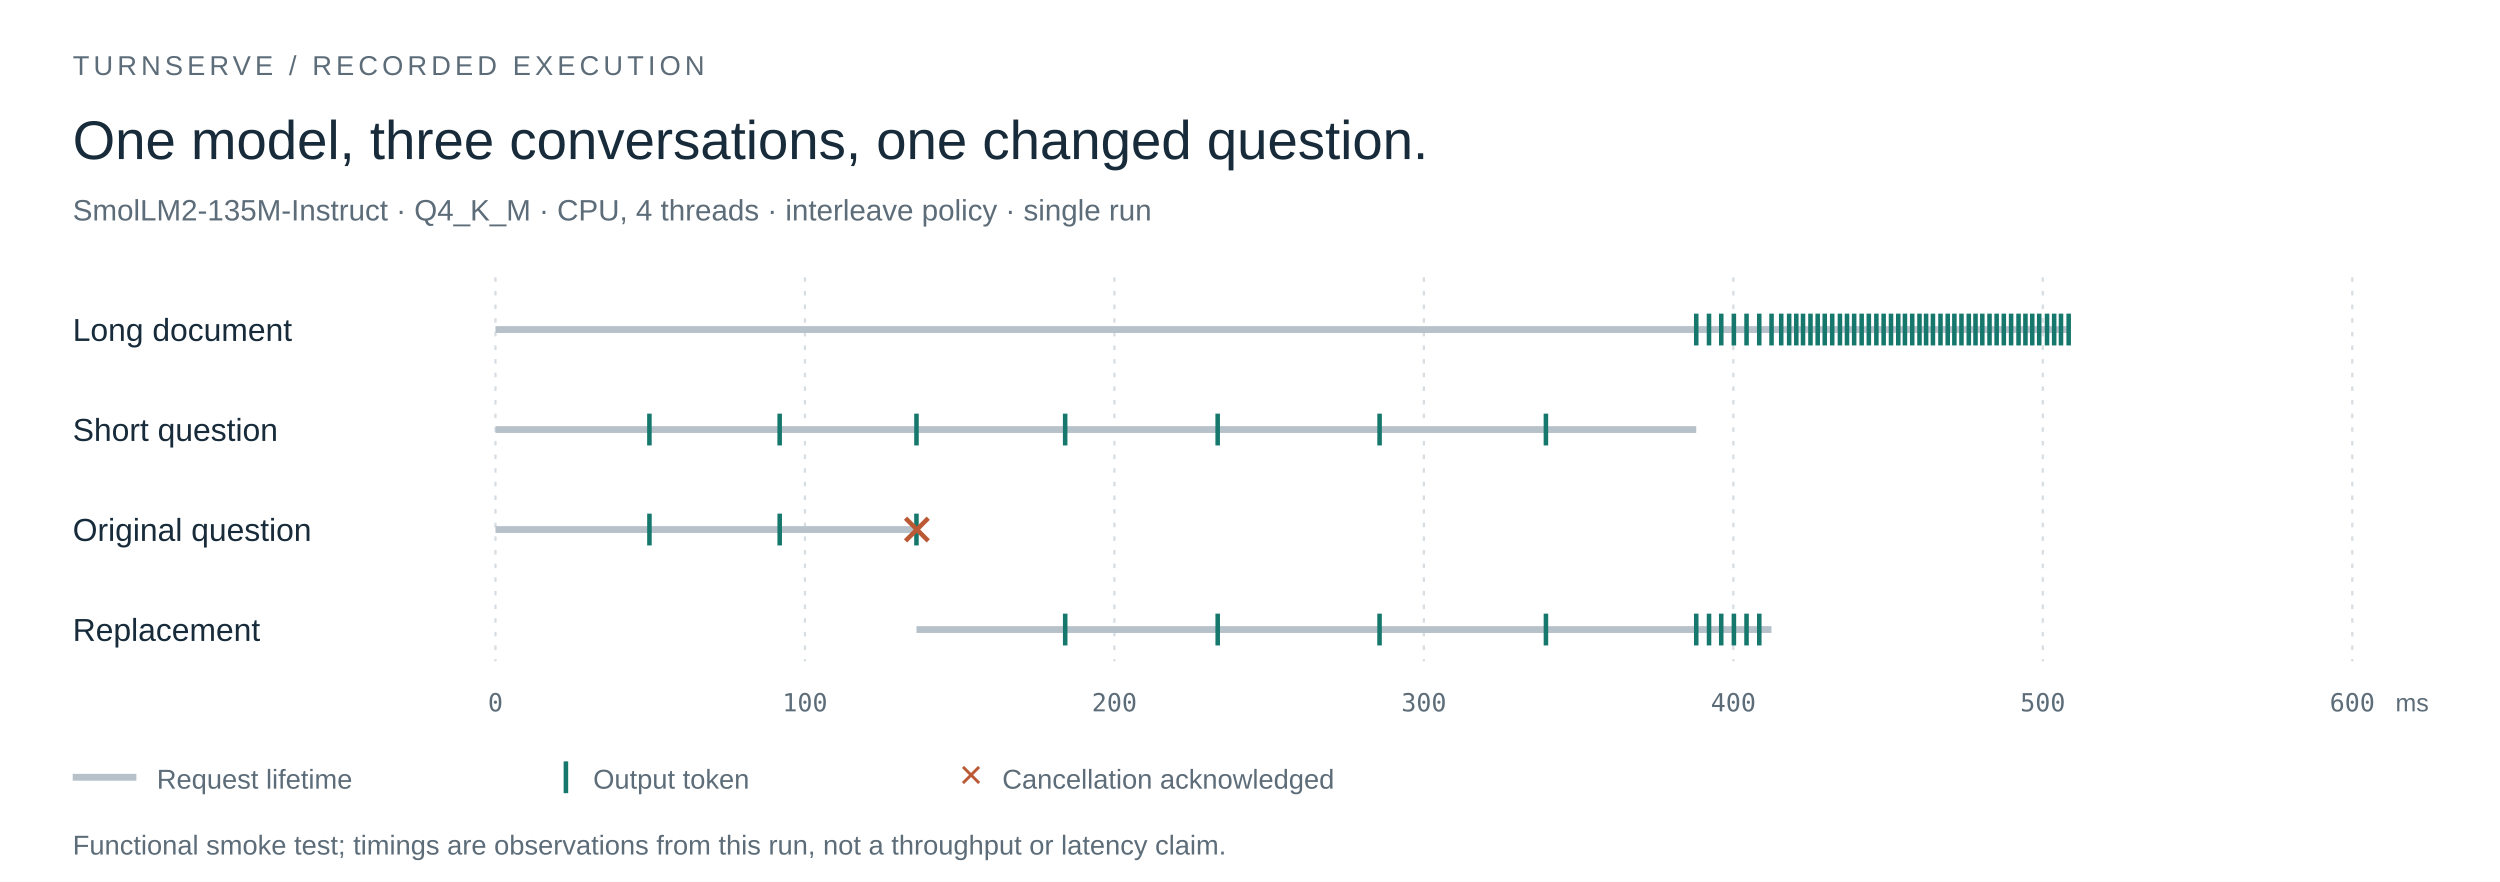
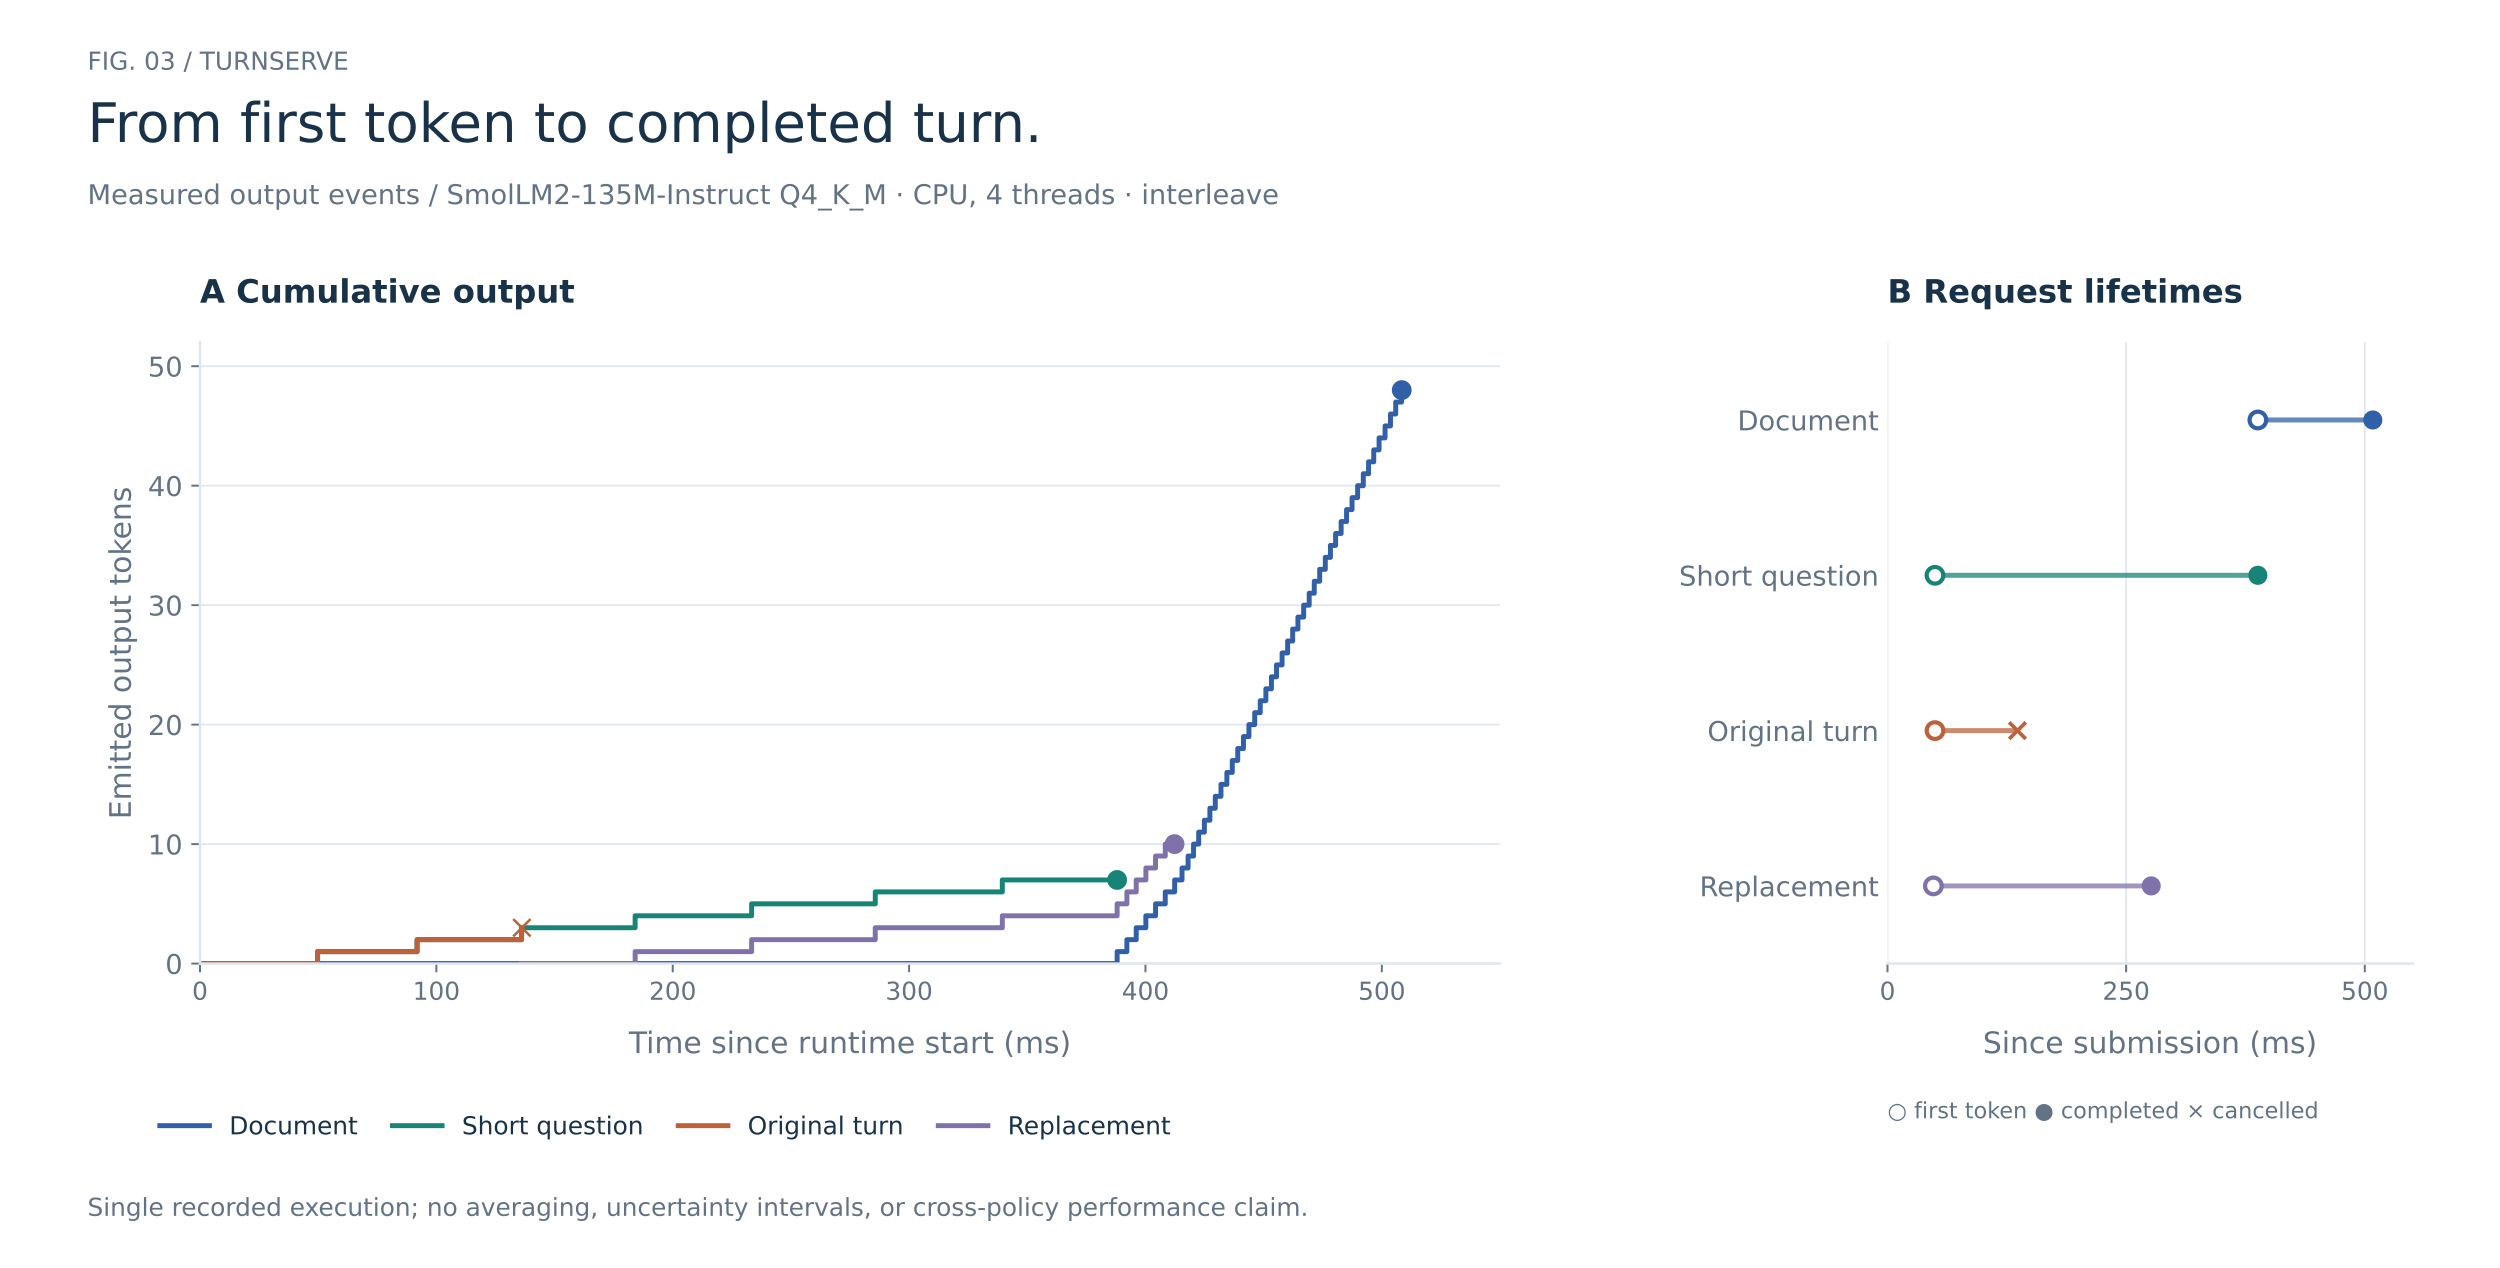
- <svg xmlns="http://www.w3.org/2000/svg" width="1100" height="388" viewBox="0 0 1100 388" role="img" aria-labelledby="title desc">
-   <style>text{font-family:Arial,Helvetica,sans-serif} .mono{font-family:Menlo,Consolas,monospace}</style>
-   <rect width="1100" height="388" fill="#ffffff" />
-   <text x="32" y="33" font-size="12" fill="#5c6c78" letter-spacing="1.8">TURNSERVE / RECORDED EXECUTION</text>
-   <text x="32" y="70" font-size="24" fill="#172b3a">One model, three conversations, one changed question.</text>
-   <text x="32" y="97" font-size="13" fill="#5c6c78">SmolLM2-135M-Instruct · Q4_K_M · CPU, 4 threads · interleave policy · single run</text>
-   <line x1="218.0" y1="122" x2="218.0" y2="291" stroke="#d7dee3" stroke-width="1" stroke-dasharray="2 4" />
-   <text x="218.0" y="313" font-size="11" fill="#5c6c78" text-anchor="middle" class="mono">0</text>
-   <line x1="354.167" y1="122" x2="354.167" y2="291" stroke="#d7dee3" stroke-width="1" stroke-dasharray="2 4" />
-   <text x="354.167" y="313" font-size="11" fill="#5c6c78" text-anchor="middle" class="mono">100</text>
-   <line x1="490.333" y1="122" x2="490.333" y2="291" stroke="#d7dee3" stroke-width="1" stroke-dasharray="2 4" />
-   <text x="490.333" y="313" font-size="11" fill="#5c6c78" text-anchor="middle" class="mono">200</text>
-   <line x1="626.5" y1="122" x2="626.5" y2="291" stroke="#d7dee3" stroke-width="1" stroke-dasharray="2 4" />
-   <text x="626.5" y="313" font-size="11" fill="#5c6c78" text-anchor="middle" class="mono">300</text>
-   <line x1="762.667" y1="122" x2="762.667" y2="291" stroke="#d7dee3" stroke-width="1" stroke-dasharray="2 4" />
-   <text x="762.667" y="313" font-size="11" fill="#5c6c78" text-anchor="middle" class="mono">400</text>
-   <line x1="898.833" y1="122" x2="898.833" y2="291" stroke="#d7dee3" stroke-width="1" stroke-dasharray="2 4" />
-   <text x="898.833" y="313" font-size="11" fill="#5c6c78" text-anchor="middle" class="mono">500</text>
-   <line x1="1035.0" y1="122" x2="1035.0" y2="291" stroke="#d7dee3" stroke-width="1" stroke-dasharray="2 4" />
-   <text x="1035.0" y="313" font-size="11" fill="#5c6c78" text-anchor="middle" class="mono">600</text>
-   <text x="32" y="150" font-size="14" fill="#172b3a">Long document</text>
-   <line x1="218.006" y1="145" x2="910.312" y2="145" stroke="#b6c1ca" stroke-width="3" />
-   <line x1="746.348" y1="138" x2="746.348" y2="152" stroke="#16786d" stroke-width="2" />
-   <line x1="751.961" y1="138" x2="751.961" y2="152" stroke="#16786d" stroke-width="2" />
-   <line x1="757.355" y1="138" x2="757.355" y2="152" stroke="#16786d" stroke-width="2" />
-   <line x1="762.902" y1="138" x2="762.902" y2="152" stroke="#16786d" stroke-width="2" />
-   <line x1="768.482" y1="138" x2="768.482" y2="152" stroke="#16786d" stroke-width="2" />
-   <line x1="774.066" y1="138" x2="774.066" y2="152" stroke="#16786d" stroke-width="2" />
-   <line x1="779.48" y1="138" x2="779.48" y2="152" stroke="#16786d" stroke-width="2" />
-   <line x1="783.736" y1="138" x2="783.736" y2="152" stroke="#16786d" stroke-width="2" />
-   <line x1="787.233" y1="138" x2="787.233" y2="152" stroke="#16786d" stroke-width="2" />
-   <line x1="790.371" y1="138" x2="790.371" y2="152" stroke="#16786d" stroke-width="2" />
-   <line x1="793.328" y1="138" x2="793.328" y2="152" stroke="#16786d" stroke-width="2" />
-   <line x1="796.608" y1="138" x2="796.608" y2="152" stroke="#16786d" stroke-width="2" />
-   <line x1="799.786" y1="138" x2="799.786" y2="152" stroke="#16786d" stroke-width="2" />
-   <line x1="802.891" y1="138" x2="802.891" y2="152" stroke="#16786d" stroke-width="2" />
-   <line x1="806.172" y1="138" x2="806.172" y2="152" stroke="#16786d" stroke-width="2" />
-   <line x1="809.571" y1="138" x2="809.571" y2="152" stroke="#16786d" stroke-width="2" />
-   <line x1="812.681" y1="138" x2="812.681" y2="152" stroke="#16786d" stroke-width="2" />
-   <line x1="815.831" y1="138" x2="815.831" y2="152" stroke="#16786d" stroke-width="2" />
-   <line x1="819.131" y1="138" x2="819.131" y2="152" stroke="#16786d" stroke-width="2" />
-   <line x1="822.285" y1="138" x2="822.285" y2="152" stroke="#16786d" stroke-width="2" />
-   <line x1="825.6" y1="138" x2="825.6" y2="152" stroke="#16786d" stroke-width="2" />
-   <line x1="828.803" y1="138" x2="828.803" y2="152" stroke="#16786d" stroke-width="2" />
-   <line x1="832.042" y1="138" x2="832.042" y2="152" stroke="#16786d" stroke-width="2" />
-   <line x1="835.235" y1="138" x2="835.235" y2="152" stroke="#16786d" stroke-width="2" />
-   <line x1="838.17" y1="138" x2="838.17" y2="152" stroke="#16786d" stroke-width="2" />
-   <line x1="841.377" y1="138" x2="841.377" y2="152" stroke="#16786d" stroke-width="2" />
-   <line x1="844.581" y1="138" x2="844.581" y2="152" stroke="#16786d" stroke-width="2" />
-   <line x1="847.478" y1="138" x2="847.478" y2="152" stroke="#16786d" stroke-width="2" />
-   <line x1="850.494" y1="138" x2="850.494" y2="152" stroke="#16786d" stroke-width="2" />
-   <line x1="853.812" y1="138" x2="853.812" y2="152" stroke="#16786d" stroke-width="2" />
-   <line x1="857" y1="138" x2="857" y2="152" stroke="#16786d" stroke-width="2" />
-   <line x1="859.922" y1="138" x2="859.922" y2="152" stroke="#16786d" stroke-width="2" />
-   <line x1="863.042" y1="138" x2="863.042" y2="152" stroke="#16786d" stroke-width="2" />
-   <line x1="866.272" y1="138" x2="866.272" y2="152" stroke="#16786d" stroke-width="2" />
-   <line x1="869.225" y1="138" x2="869.225" y2="152" stroke="#16786d" stroke-width="2" />
-   <line x1="872.213" y1="138" x2="872.213" y2="152" stroke="#16786d" stroke-width="2" />
-   <line x1="875.393" y1="138" x2="875.393" y2="152" stroke="#16786d" stroke-width="2" />
-   <line x1="878.525" y1="138" x2="878.525" y2="152" stroke="#16786d" stroke-width="2" />
-   <line x1="881.678" y1="138" x2="881.678" y2="152" stroke="#16786d" stroke-width="2" />
-   <line x1="884.894" y1="138" x2="884.894" y2="152" stroke="#16786d" stroke-width="2" />
-   <line x1="888.164" y1="138" x2="888.164" y2="152" stroke="#16786d" stroke-width="2" />
-   <line x1="891.194" y1="138" x2="891.194" y2="152" stroke="#16786d" stroke-width="2" />
-   <line x1="894.191" y1="138" x2="894.191" y2="152" stroke="#16786d" stroke-width="2" />
-   <line x1="897.248" y1="138" x2="897.248" y2="152" stroke="#16786d" stroke-width="2" />
-   <line x1="900.699" y1="138" x2="900.699" y2="152" stroke="#16786d" stroke-width="2" />
-   <line x1="903.831" y1="138" x2="903.831" y2="152" stroke="#16786d" stroke-width="2" />
-   <line x1="906.84" y1="138" x2="906.84" y2="152" stroke="#16786d" stroke-width="2" />
-   <line x1="910.221" y1="138" x2="910.221" y2="152" stroke="#16786d" stroke-width="2" />
-   <text x="32" y="194" font-size="14" fill="#172b3a">Short question</text>
-   <line x1="218.008" y1="189" x2="746.342" y2="189" stroke="#b6c1ca" stroke-width="3" />
-   <line x1="285.74" y1="182" x2="285.74" y2="196" stroke="#16786d" stroke-width="2" />
-   <line x1="343.056" y1="182" x2="343.056" y2="196" stroke="#16786d" stroke-width="2" />
-   <line x1="403.252" y1="182" x2="403.252" y2="196" stroke="#16786d" stroke-width="2" />
-   <line x1="468.672" y1="182" x2="468.672" y2="196" stroke="#16786d" stroke-width="2" />
-   <line x1="535.778" y1="182" x2="535.778" y2="196" stroke="#16786d" stroke-width="2" />
-   <line x1="607.019" y1="182" x2="607.019" y2="196" stroke="#16786d" stroke-width="2" />
-   <line x1="680.199" y1="182" x2="680.199" y2="196" stroke="#16786d" stroke-width="2" />
-   <text x="32" y="238" font-size="14" fill="#172b3a">Original question</text>
-   <line x1="218.008" y1="233" x2="403.423" y2="233" stroke="#b6c1ca" stroke-width="3" />
-   <line x1="285.754" y1="226" x2="285.754" y2="240" stroke="#16786d" stroke-width="2" />
-   <line x1="343.067" y1="226" x2="343.067" y2="240" stroke="#16786d" stroke-width="2" />
-   <line x1="403.241" y1="226" x2="403.241" y2="240" stroke="#16786d" stroke-width="2" />
-   <line x1="398.423" y1="228" x2="408.423" y2="238" stroke="#ba5934" stroke-width="2" />
-   <line x1="398.423" y1="238" x2="408.423" y2="228" stroke="#ba5934" stroke-width="2" />
-   <text x="32" y="282" font-size="14" fill="#172b3a">Replacement</text>
-   <line x1="403.251" y1="277" x2="779.442" y2="277" stroke="#b6c1ca" stroke-width="3" />
-   <line x1="468.687" y1="270" x2="468.687" y2="284" stroke="#16786d" stroke-width="2" />
-   <line x1="535.79" y1="270" x2="535.79" y2="284" stroke="#16786d" stroke-width="2" />
-   <line x1="607.002" y1="270" x2="607.002" y2="284" stroke="#16786d" stroke-width="2" />
-   <line x1="680.211" y1="270" x2="680.211" y2="284" stroke="#16786d" stroke-width="2" />
-   <line x1="746.346" y1="270" x2="746.346" y2="284" stroke="#16786d" stroke-width="2" />
-   <line x1="751.976" y1="270" x2="751.976" y2="284" stroke="#16786d" stroke-width="2" />
-   <line x1="757.343" y1="270" x2="757.343" y2="284" stroke="#16786d" stroke-width="2" />
-   <line x1="762.916" y1="270" x2="762.916" y2="284" stroke="#16786d" stroke-width="2" />
-   <line x1="768.473" y1="270" x2="768.473" y2="284" stroke="#16786d" stroke-width="2" />
-   <line x1="774.079" y1="270" x2="774.079" y2="284" stroke="#16786d" stroke-width="2" />
-   <text x="1054" y="313" font-size="11" fill="#5c6c78">ms</text>
-   <line x1="32" y1="342" x2="60" y2="342" stroke="#b6c1ca" stroke-width="3" />
-   <text x="69" y="347" font-size="12" fill="#5c6c78">Request lifetime</text>
-   <line x1="249" y1="335" x2="249" y2="349" stroke="#16786d" stroke-width="2" />
-   <text x="261" y="347" font-size="12" fill="#5c6c78">Output token</text>
-   <text x="422" y="347" font-size="18" fill="#ba5934">×</text>
-   <text x="441" y="347" font-size="12" fill="#5c6c78">Cancellation acknowledged</text>
-   <text x="32" y="376" font-size="12" fill="#5c6c78">Functional smoke test; timings are observations from this run, not a throughput or latency claim.</text>
+ <svg xmlns="http://www.w3.org/2000/svg" xmlns:xlink="http://www.w3.org/1999/xlink" width="1008pt" height="511.2pt" viewBox="0 0 1008 511.2" version="1.1">
+   <defs>
+     <style type="text/css">*{stroke-linejoin: round; stroke-linecap: butt}</style>
+   </defs>
+   <g id="figure_1">
+     <g id="patch_1">
+       <path d="M 0 511.2 L 1008 511.2 L 1008 0 L 0 0 z " style="fill: #ffffff" />
+     </g>
+     <g id="axes_1">
+       <g id="patch_2">
+         <path d="M 80.64 388.512 L 604.8 388.512 L 604.8 138.024 L 80.64 138.024 z " style="fill: #ffffff" />
+       </g>
+       <g id="matplotlib.axis_1">
+         <g id="xtick_1">
+           <g id="line2d_1">
+             <defs>
+               <path id="md7c673377e" d="M 0 0 L 0 3.5 " style="stroke: #637386; stroke-width: 0.8" />
+             </defs>
+             <g>
+               <use xlink:href="#md7c673377e" x="80.64" y="388.512" style="fill: #637386; stroke: #637386; stroke-width: 0.8" />
+             </g>
+           </g>
+           <g id="text_1">
+             <text style="font-size: 10px; font-family: 'DejaVu Sans', sans-serif; text-anchor: middle; fill: #637386" x="80.64" y="403.11" transform="rotate(-0 80.64 403.1097)">0</text>
+           </g>
+         </g>
+         <g id="xtick_2">
+           <g id="line2d_2">
+             <g>
+               <use xlink:href="#md7c673377e" x="175.942" y="388.512" style="fill: #637386; stroke: #637386; stroke-width: 0.8" />
+             </g>
+           </g>
+           <g id="text_2">
+             <text style="font-size: 10px; font-family: 'DejaVu Sans', sans-serif; text-anchor: middle; fill: #637386" x="175.942" y="403.11" transform="rotate(-0 175.9418 403.1097)">100</text>
+           </g>
+         </g>
+         <g id="xtick_3">
+           <g id="line2d_3">
+             <g>
+               <use xlink:href="#md7c673377e" x="271.244" y="388.512" style="fill: #637386; stroke: #637386; stroke-width: 0.8" />
+             </g>
+           </g>
+           <g id="text_3">
+             <text style="font-size: 10px; font-family: 'DejaVu Sans', sans-serif; text-anchor: middle; fill: #637386" x="271.244" y="403.11" transform="rotate(-0 271.2436 403.1097)">200</text>
+           </g>
+         </g>
+         <g id="xtick_4">
+           <g id="line2d_4">
+             <g>
+               <use xlink:href="#md7c673377e" x="366.545" y="388.512" style="fill: #637386; stroke: #637386; stroke-width: 0.8" />
+             </g>
+           </g>
+           <g id="text_4">
+             <text style="font-size: 10px; font-family: 'DejaVu Sans', sans-serif; text-anchor: middle; fill: #637386" x="366.545" y="403.11" transform="rotate(-0 366.5455 403.1097)">300</text>
+           </g>
+         </g>
+         <g id="xtick_5">
+           <g id="line2d_5">
+             <g>
+               <use xlink:href="#md7c673377e" x="461.847" y="388.512" style="fill: #637386; stroke: #637386; stroke-width: 0.8" />
+             </g>
+           </g>
+           <g id="text_5">
+             <text style="font-size: 10px; font-family: 'DejaVu Sans', sans-serif; text-anchor: middle; fill: #637386" x="461.847" y="403.11" transform="rotate(-0 461.8473 403.1097)">400</text>
+           </g>
+         </g>
+         <g id="xtick_6">
+           <g id="line2d_6">
+             <g>
+               <use xlink:href="#md7c673377e" x="557.149" y="388.512" style="fill: #637386; stroke: #637386; stroke-width: 0.8" />
+             </g>
+           </g>
+           <g id="text_6">
+             <text style="font-size: 10px; font-family: 'DejaVu Sans', sans-serif; text-anchor: middle; fill: #637386" x="557.149" y="403.11" transform="rotate(-0 557.1491 403.1097)">500</text>
+           </g>
+         </g>
+         <g id="text_7">
+           <text style="font-size: 12px; font-family: 'DejaVu Sans', sans-serif; text-anchor: middle; fill: #637386" x="342.72" y="424.63" transform="rotate(-0 342.72 424.6301)">Time since runtime start (ms)</text>
+         </g>
+       </g>
+       <g id="matplotlib.axis_2">
+         <g id="ytick_1">
+           <g id="line2d_7">
+             <path d="M 80.64 388.512 L 604.8 388.512 " clip-path="url(#p2850ee58e5)" style="fill: none; stroke: #dfe6ee; stroke-width: 0.7; stroke-linecap: square" />
+           </g>
+           <g id="line2d_8">
+             <defs>
+               <path id="m2fd88cf9a7" d="M 0 0 L -3.5 0 " style="stroke: #637386; stroke-width: 0.8" />
+             </defs>
+             <g>
+               <use xlink:href="#m2fd88cf9a7" x="80.64" y="388.512" style="fill: #637386; stroke: #637386; stroke-width: 0.8" />
+             </g>
+           </g>
+           <g id="text_8">
+             <text style="font-size: 11px; font-family: 'DejaVu Sans', sans-serif; text-anchor: end; fill: #637386" x="73.64" y="392.691" transform="rotate(-0 73.64 392.6907)">0</text>
+           </g>
+         </g>
+         <g id="ytick_2">
+           <g id="line2d_9">
+             <path d="M 80.64 340.341 L 604.8 340.341 " clip-path="url(#p2850ee58e5)" style="fill: none; stroke: #dfe6ee; stroke-width: 0.7; stroke-linecap: square" />
+           </g>
+           <g id="line2d_10">
+             <g>
+               <use xlink:href="#m2fd88cf9a7" x="80.64" y="340.341" style="fill: #637386; stroke: #637386; stroke-width: 0.8" />
+             </g>
+           </g>
+           <g id="text_9">
+             <text style="font-size: 11px; font-family: 'DejaVu Sans', sans-serif; text-anchor: end; fill: #637386" x="73.64" y="344.52" transform="rotate(-0 73.64 344.5199)">10</text>
+           </g>
+         </g>
+         <g id="ytick_3">
+           <g id="line2d_11">
+             <path d="M 80.64 292.17 L 604.8 292.17 " clip-path="url(#p2850ee58e5)" style="fill: none; stroke: #dfe6ee; stroke-width: 0.7; stroke-linecap: square" />
+           </g>
+           <g id="line2d_12">
+             <g>
+               <use xlink:href="#m2fd88cf9a7" x="80.64" y="292.17" style="fill: #637386; stroke: #637386; stroke-width: 0.8" />
+             </g>
+           </g>
+           <g id="text_10">
+             <text style="font-size: 11px; font-family: 'DejaVu Sans', sans-serif; text-anchor: end; fill: #637386" x="73.64" y="296.349" transform="rotate(-0 73.64 296.3492)">20</text>
+           </g>
+         </g>
+         <g id="ytick_4">
+           <g id="line2d_13">
+             <path d="M 80.64 244 L 604.8 244 " clip-path="url(#p2850ee58e5)" style="fill: none; stroke: #dfe6ee; stroke-width: 0.7; stroke-linecap: square" />
+           </g>
+           <g id="line2d_14">
+             <g>
+               <use xlink:href="#m2fd88cf9a7" x="80.64" y="244" style="fill: #637386; stroke: #637386; stroke-width: 0.8" />
+             </g>
+           </g>
+           <g id="text_11">
+             <text style="font-size: 11px; font-family: 'DejaVu Sans', sans-serif; text-anchor: end; fill: #637386" x="73.64" y="248.178" transform="rotate(-0 73.64 248.1784)">30</text>
+           </g>
+         </g>
+         <g id="ytick_5">
+           <g id="line2d_15">
+             <path d="M 80.64 195.829 L 604.8 195.829 " clip-path="url(#p2850ee58e5)" style="fill: none; stroke: #dfe6ee; stroke-width: 0.7; stroke-linecap: square" />
+           </g>
+           <g id="line2d_16">
+             <g>
+               <use xlink:href="#m2fd88cf9a7" x="80.64" y="195.829" style="fill: #637386; stroke: #637386; stroke-width: 0.8" />
+             </g>
+           </g>
+           <g id="text_12">
+             <text style="font-size: 11px; font-family: 'DejaVu Sans', sans-serif; text-anchor: end; fill: #637386" x="73.64" y="200.008" transform="rotate(-0 73.64 200.0076)">40</text>
+           </g>
+         </g>
+         <g id="ytick_6">
+           <g id="line2d_17">
+             <path d="M 80.64 147.658 L 604.8 147.658 " clip-path="url(#p2850ee58e5)" style="fill: none; stroke: #dfe6ee; stroke-width: 0.7; stroke-linecap: square" />
+           </g>
+           <g id="line2d_18">
+             <g>
+               <use xlink:href="#m2fd88cf9a7" x="80.64" y="147.658" style="fill: #637386; stroke: #637386; stroke-width: 0.8" />
+             </g>
+           </g>
+           <g id="text_13">
+             <text style="font-size: 11px; font-family: 'DejaVu Sans', sans-serif; text-anchor: end; fill: #637386" x="73.64" y="151.837" transform="rotate(-0 73.64 151.8369)">50</text>
+           </g>
+         </g>
+         <g id="text_14">
+           <text style="font-size: 12px; font-family: 'DejaVu Sans', sans-serif; text-anchor: middle; fill: #637386" x="52.76" y="263.268" transform="rotate(-90 52.75969 263.268)">Emitted output tokens</text>
+         </g>
+       </g>
+       <g id="line2d_19">
+         <path d="M 80.644 388.512 L 450.426 388.512 L 450.426 383.695 L 454.355 383.695 L 454.355 378.878 L 458.129 378.878 L 458.129 374.061 L 462.012 374.061 L 462.012 369.244 L 465.917 369.244 L 465.917 364.427 L 469.826 364.427 L 469.826 359.61 L 473.615 359.61 L 473.615 354.792 L 476.594 354.792 L 476.594 349.975 L 479.041 349.975 L 479.041 345.158 L 481.237 345.158 L 481.237 340.341 L 483.307 340.341 L 483.307 335.524 L 485.602 335.524 L 485.602 330.707 L 487.827 330.707 L 487.827 325.89 L 490 325.89 L 490 321.073 L 492.297 321.073 L 492.297 316.256 L 494.675 316.256 L 494.675 311.439 L 496.852 311.439 L 496.852 306.622 L 499.056 306.622 L 499.056 301.805 L 501.366 301.805 L 501.366 296.988 L 503.573 296.988 L 503.573 292.17 L 505.893 292.17 L 505.893 287.353 L 508.136 287.353 L 508.136 282.536 L 510.402 282.536 L 510.402 277.719 L 512.637 277.719 L 512.637 272.902 L 514.691 272.902 L 514.691 268.085 L 516.936 268.085 L 516.936 263.268 L 519.178 263.268 L 519.178 258.451 L 521.206 258.451 L 521.206 253.634 L 523.317 253.634 L 523.317 248.817 L 525.639 248.817 L 525.639 244 L 527.87 244 L 527.87 239.183 L 529.915 239.183 L 529.915 234.366 L 532.099 234.366 L 532.099 229.548 L 534.36 229.548 L 534.36 224.731 L 536.427 224.731 L 536.427 219.914 L 538.518 219.914 L 538.518 215.097 L 540.744 215.097 L 540.744 210.28 L 542.936 210.28 L 542.936 205.463 L 545.143 205.463 L 545.143 200.646 L 547.393 200.646 L 547.393 195.829 L 549.681 195.829 L 549.681 191.012 L 551.803 191.012 L 551.803 186.195 L 553.9 186.195 L 553.9 181.378 L 556.04 181.378 L 556.04 176.561 L 558.455 176.561 L 558.455 171.744 L 560.647 171.744 L 560.647 166.926 L 562.753 166.926 L 562.753 162.109 L 565.119 162.109 L 565.119 157.292 L 565.183 157.292 L 565.183 157.292 " clip-path="url(#p2850ee58e5)" style="fill: none; stroke: #315fa8; stroke-width: 2; stroke-linecap: square" />
+       </g>
+       <g id="line2d_20">
+         <path d="M 565.183 157.292 " clip-path="url(#p2850ee58e5)" style="fill: none; stroke: #315fa8; stroke-width: 1.5; stroke-linecap: square" />
+         <defs>
+           <path id="m6615944a97" d="M 0 3.5 C 0.928 3.5 1.819 3.131 2.475 2.475 C 3.131 1.819 3.5 0.928 3.5 0 C 3.5 -0.928 3.131 -1.819 2.475 -2.475 C 1.819 -3.131 0.928 -3.5 0 -3.5 C -0.928 -3.5 -1.819 -3.131 -2.475 -2.475 C -3.131 -1.819 -3.5 -0.928 -3.5 0 C -3.5 0.928 -3.131 1.819 -2.475 2.475 C -1.819 3.131 -0.928 3.5 0 3.5 z " style="stroke: #315fa8" />
+         </defs>
+         <g clip-path="url(#p2850ee58e5)">
+           <use xlink:href="#m6615944a97" x="565.183" y="157.292" style="fill: #315fa8; stroke: #315fa8" />
+         </g>
+       </g>
+       <g id="line2d_21">
+         <path d="M 80.646 388.512 L 128.05 388.512 L 128.05 383.695 L 168.166 383.695 L 168.166 378.878 L 210.296 378.878 L 210.296 374.061 L 256.083 374.061 L 256.083 369.244 L 303.05 369.244 L 303.05 364.427 L 352.911 364.427 L 352.911 359.61 L 404.129 359.61 L 404.129 354.792 L 450.422 354.792 L 450.422 354.792 " clip-path="url(#p2850ee58e5)" style="fill: none; stroke: #168578; stroke-width: 2; stroke-linecap: square" />
+       </g>
+       <g id="line2d_22">
+         <path d="M 450.422 354.792 " clip-path="url(#p2850ee58e5)" style="fill: none; stroke: #168578; stroke-width: 1.5; stroke-linecap: square" />
+         <defs>
+           <path id="m234246b40f" d="M 0 3.5 C 0.928 3.5 1.819 3.131 2.475 2.475 C 3.131 1.819 3.5 0.928 3.5 0 C 3.5 -0.928 3.131 -1.819 2.475 -2.475 C 1.819 -3.131 0.928 -3.5 0 -3.5 C -0.928 -3.5 -1.819 -3.131 -2.475 -2.475 C -3.131 -1.819 -3.5 -0.928 -3.5 0 C -3.5 0.928 -3.131 1.819 -2.475 2.475 C -1.819 3.131 -0.928 3.5 0 3.5 z " style="stroke: #168578" />
+         </defs>
+         <g clip-path="url(#p2850ee58e5)">
+           <use xlink:href="#m234246b40f" x="450.422" y="354.792" style="fill: #168578; stroke: #168578" />
+         </g>
+       </g>
+       <g id="line2d_23">
+         <path d="M 80.646 388.512 L 128.06 388.512 L 128.06 383.695 L 168.173 383.695 L 168.173 378.878 L 210.288 378.878 L 210.288 374.061 L 210.416 374.061 L 210.416 374.061 " clip-path="url(#p2850ee58e5)" style="fill: none; stroke: #bd613b; stroke-width: 2; stroke-linecap: square" />
+       </g>
+       <g id="line2d_24">
+         <path d="M 210.416 374.061 " clip-path="url(#p2850ee58e5)" style="fill: none; stroke: #bd613b; stroke-width: 1.5; stroke-linecap: square" />
+         <defs>
+           <path id="mc8c91b1b79" d="M -3.5 3.5 L 3.5 -3.5 M -3.5 -3.5 L 3.5 3.5 " style="stroke: #bd613b" />
+         </defs>
+         <g clip-path="url(#p2850ee58e5)">
+           <use xlink:href="#mc8c91b1b79" x="210.416" y="374.061" style="fill: #bd613b; stroke: #bd613b" />
+         </g>
+       </g>
+       <g id="line2d_25">
+         <path d="M 210.295 388.512 L 256.094 388.512 L 256.094 383.695 L 303.059 383.695 L 303.059 378.878 L 352.899 378.878 L 352.899 374.061 L 404.137 374.061 L 404.137 369.244 L 450.424 369.244 L 450.424 364.427 L 454.365 364.427 L 454.365 359.61 L 458.121 359.61 L 458.121 354.792 L 462.022 354.792 L 462.022 349.975 L 465.911 349.975 L 465.911 345.158 L 469.834 345.158 L 469.834 340.341 L 473.588 340.341 L 473.588 340.341 " clip-path="url(#p2850ee58e5)" style="fill: none; stroke: #8071ab; stroke-width: 2; stroke-linecap: square" />
+       </g>
+       <g id="line2d_26">
+         <path d="M 473.588 340.341 " clip-path="url(#p2850ee58e5)" style="fill: none; stroke: #8071ab; stroke-width: 1.5; stroke-linecap: square" />
+         <defs>
+           <path id="m370c467dc2" d="M 0 3.5 C 0.928 3.5 1.819 3.131 2.475 2.475 C 3.131 1.819 3.5 0.928 3.5 0 C 3.5 -0.928 3.131 -1.819 2.475 -2.475 C 1.819 -3.131 0.928 -3.5 0 -3.5 C -0.928 -3.5 -1.819 -3.131 -2.475 -2.475 C -3.131 -1.819 -3.5 -0.928 -3.5 0 C -3.5 0.928 -3.131 1.819 -2.475 2.475 C -1.819 3.131 -0.928 3.5 0 3.5 z " style="stroke: #8071ab" />
+         </defs>
+         <g clip-path="url(#p2850ee58e5)">
+           <use xlink:href="#m370c467dc2" x="473.588" y="340.341" style="fill: #8071ab; stroke: #8071ab" />
+         </g>
+       </g>
+       <g id="patch_3">
+         <path d="M 80.64 388.512 L 80.64 138.024 " style="fill: none; stroke: #dfe6ee; stroke-linejoin: miter; stroke-linecap: square" />
+       </g>
+       <g id="patch_4">
+         <path d="M 80.64 388.512 L 604.8 388.512 " style="fill: none; stroke: #dfe6ee; stroke-linejoin: miter; stroke-linecap: square" />
+       </g>
+       <g id="text_15">
+         <text style="font-weight: 700; font-size: 13px; font-family: 'DejaVu Sans', sans-serif; text-anchor: start; fill: #183249" x="80.64" y="122.024" transform="rotate(-0 80.64 122.024)">A   Cumulative output</text>
+       </g>
+     </g>
+     <g id="axes_2">
+       <g id="patch_5">
+         <path d="M 761.04 388.512 L 972.72 388.512 L 972.72 138.024 L 761.04 138.024 z " style="fill: #ffffff" />
+       </g>
+       <g id="matplotlib.axis_3">
+         <g id="xtick_7">
+           <g id="line2d_27">
+             <path d="M 761.04 388.512 L 761.04 138.024 " clip-path="url(#p462e60b15f)" style="fill: none; stroke: #dfe6ee; stroke-width: 0.7; stroke-linecap: square" />
+           </g>
+           <g id="line2d_28">
+             <g>
+               <use xlink:href="#md7c673377e" x="761.04" y="388.512" style="fill: #637386; stroke: #637386; stroke-width: 0.8" />
+             </g>
+           </g>
+           <g id="text_16">
+             <text style="font-size: 10px; font-family: 'DejaVu Sans', sans-serif; text-anchor: middle; fill: #637386" x="761.04" y="403.11" transform="rotate(-0 761.04 403.1097)">0</text>
+           </g>
+         </g>
+         <g id="xtick_8">
+           <g id="line2d_29">
+             <path d="M 857.258 388.512 L 857.258 138.024 " clip-path="url(#p462e60b15f)" style="fill: none; stroke: #dfe6ee; stroke-width: 0.7; stroke-linecap: square" />
+           </g>
+           <g id="line2d_30">
+             <g>
+               <use xlink:href="#md7c673377e" x="857.258" y="388.512" style="fill: #637386; stroke: #637386; stroke-width: 0.8" />
+             </g>
+           </g>
+           <g id="text_17">
+             <text style="font-size: 10px; font-family: 'DejaVu Sans', sans-serif; text-anchor: middle; fill: #637386" x="857.258" y="403.11" transform="rotate(-0 857.2582 403.1097)">250</text>
+           </g>
+         </g>
+         <g id="xtick_9">
+           <g id="line2d_31">
+             <path d="M 953.476 388.512 L 953.476 138.024 " clip-path="url(#p462e60b15f)" style="fill: none; stroke: #dfe6ee; stroke-width: 0.7; stroke-linecap: square" />
+           </g>
+           <g id="line2d_32">
+             <g>
+               <use xlink:href="#md7c673377e" x="953.476" y="388.512" style="fill: #637386; stroke: #637386; stroke-width: 0.8" />
+             </g>
+           </g>
+           <g id="text_18">
+             <text style="font-size: 10px; font-family: 'DejaVu Sans', sans-serif; text-anchor: middle; fill: #637386" x="953.476" y="403.11" transform="rotate(-0 953.4764 403.1097)">500</text>
+           </g>
+         </g>
+         <g id="text_19">
+           <text style="font-size: 12px; font-family: 'DejaVu Sans', sans-serif; text-anchor: middle; fill: #637386" x="866.88" y="424.63" transform="rotate(-0 866.88 424.6301)">Since submission (ms)</text>
+         </g>
+       </g>
+       <g id="matplotlib.axis_4">
+         <g id="ytick_7">
+           <g id="line2d_33" />
+           <g id="text_20">
+             <text style="font-size: 11px; font-family: 'DejaVu Sans', sans-serif; text-anchor: end; fill: #637386" x="757.54" y="173.514" transform="rotate(-0 757.54 173.5137)">Document</text>
+           </g>
+         </g>
+         <g id="ytick_8">
+           <g id="line2d_34" />
+           <g id="text_21">
+             <text style="font-size: 11px; font-family: 'DejaVu Sans', sans-serif; text-anchor: end; fill: #637386" x="757.54" y="236.136" transform="rotate(-0 757.54 236.1361)">Short question</text>
+           </g>
+         </g>
+         <g id="ytick_9">
+           <g id="line2d_35" />
+           <g id="text_22">
+             <text style="font-size: 11px; font-family: 'DejaVu Sans', sans-serif; text-anchor: end; fill: #637386" x="757.54" y="298.758" transform="rotate(-0 757.54 298.7581)">Original turn</text>
+           </g>
+         </g>
+         <g id="ytick_10">
+           <g id="line2d_36" />
+           <g id="text_23">
+             <text style="font-size: 11px; font-family: 'DejaVu Sans', sans-serif; text-anchor: end; fill: #637386" x="757.54" y="361.38" transform="rotate(-0 757.54 361.3801)">Replacement</text>
+           </g>
+         </g>
+       </g>
+       <g id="line2d_37">
+         <path d="M 910.375 169.335 L 956.719 169.335 " clip-path="url(#p462e60b15f)" style="fill: none; stroke: #315fa8; stroke-opacity: 0.75; stroke-width: 2; stroke-linecap: square" />
+       </g>
+       <g id="line2d_38">
+         <path d="M 780.184 231.957 L 910.373 231.957 " clip-path="url(#p462e60b15f)" style="fill: none; stroke: #168578; stroke-opacity: 0.75; stroke-width: 2; stroke-linecap: square" />
+       </g>
+       <g id="line2d_39">
+         <path d="M 780.188 294.579 L 813.447 294.579 " clip-path="url(#p462e60b15f)" style="fill: none; stroke: #bd613b; stroke-opacity: 0.75; stroke-width: 2; stroke-linecap: square" />
+       </g>
+       <g id="line2d_40">
+         <path d="M 779.536 357.201 L 867.37 357.201 " clip-path="url(#p462e60b15f)" style="fill: none; stroke: #8071ab; stroke-opacity: 0.75; stroke-width: 2; stroke-linecap: square" />
+       </g>
+       <g id="patch_6">
+         <path d="M 761.04 388.512 L 972.72 388.512 " style="fill: none; stroke: #dfe6ee; stroke-linejoin: miter; stroke-linecap: square" />
+       </g>
+       <g id="PathCollection_1">
+         <defs>
+           <path id="m3afd8a868d" d="M 0 3.354 C 0.89 3.354 1.743 3.001 2.372 2.372 C 3.001 1.743 3.354 0.89 3.354 0 C 3.354 -0.89 3.001 -1.743 2.372 -2.372 C 1.743 -3.001 0.89 -3.354 0 -3.354 C -0.89 -3.354 -1.743 -3.001 -2.372 -2.372 C -3.001 -1.743 -3.354 -0.89 -3.354 0 C -3.354 0.89 -3.001 1.743 -2.372 2.372 C -1.743 3.001 -0.89 3.354 0 3.354 z " style="stroke: #315fa8; stroke-width: 1.7" />
+         </defs>
+         <g clip-path="url(#p462e60b15f)">
+           <use xlink:href="#m3afd8a868d" x="910.375" y="169.335" style="fill: #ffffff; stroke: #315fa8; stroke-width: 1.7" />
+         </g>
+       </g>
+       <g id="PathCollection_2">
+         <defs>
+           <path id="mf0e7ecac09" d="M 0 3.354 C 0.89 3.354 1.743 3.001 2.372 2.372 C 3.001 1.743 3.354 0.89 3.354 0 C 3.354 -0.89 3.001 -1.743 2.372 -2.372 C 1.743 -3.001 0.89 -3.354 0 -3.354 C -0.89 -3.354 -1.743 -3.001 -2.372 -2.372 C -3.001 -1.743 -3.354 -0.89 -3.354 0 C -3.354 0.89 -3.001 1.743 -2.372 2.372 C -1.743 3.001 -0.89 3.354 0 3.354 z " style="stroke: #315fa8" />
+         </defs>
+         <g clip-path="url(#p462e60b15f)">
+           <use xlink:href="#mf0e7ecac09" x="956.719" y="169.335" style="fill: #315fa8; stroke: #315fa8" />
+         </g>
+       </g>
+       <g id="PathCollection_3">
+         <defs>
+           <path id="ma3e32f432e" d="M 0 3.354 C 0.89 3.354 1.743 3.001 2.372 2.372 C 3.001 1.743 3.354 0.89 3.354 0 C 3.354 -0.89 3.001 -1.743 2.372 -2.372 C 1.743 -3.001 0.89 -3.354 0 -3.354 C -0.89 -3.354 -1.743 -3.001 -2.372 -2.372 C -3.001 -1.743 -3.354 -0.89 -3.354 0 C -3.354 0.89 -3.001 1.743 -2.372 2.372 C -1.743 3.001 -0.89 3.354 0 3.354 z " style="stroke: #168578; stroke-width: 1.7" />
+         </defs>
+         <g clip-path="url(#p462e60b15f)">
+           <use xlink:href="#ma3e32f432e" x="780.184" y="231.957" style="fill: #ffffff; stroke: #168578; stroke-width: 1.7" />
+         </g>
+       </g>
+       <g id="PathCollection_4">
+         <defs>
+           <path id="m79b09f5a61" d="M 0 3.354 C 0.89 3.354 1.743 3.001 2.372 2.372 C 3.001 1.743 3.354 0.89 3.354 0 C 3.354 -0.89 3.001 -1.743 2.372 -2.372 C 1.743 -3.001 0.89 -3.354 0 -3.354 C -0.89 -3.354 -1.743 -3.001 -2.372 -2.372 C -3.001 -1.743 -3.354 -0.89 -3.354 0 C -3.354 0.89 -3.001 1.743 -2.372 2.372 C -1.743 3.001 -0.89 3.354 0 3.354 z " style="stroke: #168578" />
+         </defs>
+         <g clip-path="url(#p462e60b15f)">
+           <use xlink:href="#m79b09f5a61" x="910.373" y="231.957" style="fill: #168578; stroke: #168578" />
+         </g>
+       </g>
+       <g id="PathCollection_5">
+         <defs>
+           <path id="ma8012afc88" d="M 0 3.354 C 0.89 3.354 1.743 3.001 2.372 2.372 C 3.001 1.743 3.354 0.89 3.354 0 C 3.354 -0.89 3.001 -1.743 2.372 -2.372 C 1.743 -3.001 0.89 -3.354 0 -3.354 C -0.89 -3.354 -1.743 -3.001 -2.372 -2.372 C -3.001 -1.743 -3.354 -0.89 -3.354 0 C -3.354 0.89 -3.001 1.743 -2.372 2.372 C -1.743 3.001 -0.89 3.354 0 3.354 z " style="stroke: #bd613b; stroke-width: 1.7" />
+         </defs>
+         <g clip-path="url(#p462e60b15f)">
+           <use xlink:href="#ma8012afc88" x="780.188" y="294.579" style="fill: #ffffff; stroke: #bd613b; stroke-width: 1.7" />
+         </g>
+       </g>
+       <g id="PathCollection_6">
+         <defs>
+           <path id="m7313ad4ca9" d="M -3.354 3.354 L 3.354 -3.354 M -3.354 -3.354 L 3.354 3.354 " style="stroke: #bd613b; stroke-width: 1.5" />
+         </defs>
+         <g clip-path="url(#p462e60b15f)">
+           <use xlink:href="#m7313ad4ca9" x="813.447" y="294.579" style="fill: #bd613b; stroke: #bd613b; stroke-width: 1.5" />
+         </g>
+       </g>
+       <g id="PathCollection_7">
+         <defs>
+           <path id="me8645c1e7b" d="M 0 3.354 C 0.89 3.354 1.743 3.001 2.372 2.372 C 3.001 1.743 3.354 0.89 3.354 0 C 3.354 -0.89 3.001 -1.743 2.372 -2.372 C 1.743 -3.001 0.89 -3.354 0 -3.354 C -0.89 -3.354 -1.743 -3.001 -2.372 -2.372 C -3.001 -1.743 -3.354 -0.89 -3.354 0 C -3.354 0.89 -3.001 1.743 -2.372 2.372 C -1.743 3.001 -0.89 3.354 0 3.354 z " style="stroke: #8071ab; stroke-width: 1.7" />
+         </defs>
+         <g clip-path="url(#p462e60b15f)">
+           <use xlink:href="#me8645c1e7b" x="779.536" y="357.201" style="fill: #ffffff; stroke: #8071ab; stroke-width: 1.7" />
+         </g>
+       </g>
+       <g id="PathCollection_8">
+         <defs>
+           <path id="m97e9c6b8cc" d="M 0 3.354 C 0.89 3.354 1.743 3.001 2.372 2.372 C 3.001 1.743 3.354 0.89 3.354 0 C 3.354 -0.89 3.001 -1.743 2.372 -2.372 C 1.743 -3.001 0.89 -3.354 0 -3.354 C -0.89 -3.354 -1.743 -3.001 -2.372 -2.372 C -3.001 -1.743 -3.354 -0.89 -3.354 0 C -3.354 0.89 -3.001 1.743 -2.372 2.372 C -1.743 3.001 -0.89 3.354 0 3.354 z " style="stroke: #8071ab" />
+         </defs>
+         <g clip-path="url(#p462e60b15f)">
+           <use xlink:href="#m97e9c6b8cc" x="867.37" y="357.201" style="fill: #8071ab; stroke: #8071ab" />
+         </g>
+       </g>
+       <g id="text_24">
+         <text style="font-weight: 700; font-size: 13px; font-family: 'DejaVu Sans', sans-serif; text-anchor: start; fill: #183249" x="761.04" y="122.024" transform="rotate(-0 761.04 122.024)">B   Request lifetimes</text>
+       </g>
+     </g>
+     <g id="text_25">
+       <text style="font-size: 10px; font-family: 'DejaVu Sans', sans-serif; text-anchor: start; fill: #637386" x="35.28" y="28.116" transform="rotate(-0 35.28 28.116)">FIG. 03   /   TURNSERVE</text>
+     </g>
+     <g id="text_26">
+       <text style="font-size: 22px; font-family: 'DejaVu Sans', sans-serif; text-anchor: start; fill: #183249" x="35.28" y="57.254" transform="rotate(-0 35.28 57.2544)">From first token to completed turn.</text>
+     </g>
+     <g id="text_27">
+       <text style="font-size: 11px; font-family: 'DejaVu Sans', sans-serif; text-anchor: start; fill: #637386" x="35.28" y="82.303" transform="rotate(-0 35.28 82.3032)">Measured output events  /  SmolLM2-135M-Instruct Q4_K_M · CPU, 4 threads · interleave</text>
+     </g>
+     <g id="text_28">
+       <text style="font-size: 9px; font-family: 'DejaVu Sans', sans-serif; text-anchor: start; fill: #637386" x="761.04" y="450.878" transform="rotate(-0 761.04 450.8784)">○ first token   ● completed   × cancelled</text>
+     </g>
+     <g id="text_29">
+       <text style="font-size: 10px; font-family: 'DejaVu Sans', sans-serif; text-anchor: start; fill: #637386" x="35.28" y="490.241" transform="rotate(-0 35.28 490.2408)">Single recorded execution; no averaging, uncertainty intervals, or cross-policy performance claim.</text>
+     </g>
+     <g id="legend_1">
+       <g id="line2d_41">
+         <path d="M 64.44 453.868 L 74.44 453.868 L 84.44 453.868 " style="fill: none; stroke: #315fa8; stroke-width: 2; stroke-linecap: square" />
+       </g>
+       <g id="text_30">
+         <text style="font-size: 10px; font-family: 'DejaVu Sans', sans-serif; text-anchor: start; fill: #183249" x="92.44" y="457.368" transform="rotate(-0 92.44 457.3681)">Document</text>
+       </g>
+       <g id="line2d_42">
+         <path d="M 158.246 453.868 L 168.246 453.868 L 178.246 453.868 " style="fill: none; stroke: #168578; stroke-width: 2; stroke-linecap: square" />
+       </g>
+       <g id="text_31">
+         <text style="font-size: 10px; font-family: 'DejaVu Sans', sans-serif; text-anchor: start; fill: #183249" x="186.246" y="457.368" transform="rotate(-0 186.2463 457.3681)">Short question</text>
+       </g>
+       <g id="line2d_43">
+         <path d="M 273.463 453.868 L 283.463 453.868 L 293.463 453.868 " style="fill: none; stroke: #bd613b; stroke-width: 2; stroke-linecap: square" />
+       </g>
+       <g id="text_32">
+         <text style="font-size: 10px; font-family: 'DejaVu Sans', sans-serif; text-anchor: start; fill: #183249" x="301.463" y="457.368" transform="rotate(-0 301.4634 457.3681)">Original turn</text>
+       </g>
+       <g id="line2d_44">
+         <path d="M 378.304 453.868 L 388.304 453.868 L 398.304 453.868 " style="fill: none; stroke: #8071ab; stroke-width: 2; stroke-linecap: square" />
+       </g>
+       <g id="text_33">
+         <text style="font-size: 10px; font-family: 'DejaVu Sans', sans-serif; text-anchor: start; fill: #183249" x="406.304" y="457.368" transform="rotate(-0 406.3041 457.3681)">Replacement</text>
+       </g>
+     </g>
+   </g>
+   <defs>
+     <clipPath id="p2850ee58e5">
+       <rect x="80.64" y="138.024" width="524.16" height="250.488" />
+     </clipPath>
+     <clipPath id="p462e60b15f">
+       <rect x="761.04" y="138.024" width="211.68" height="250.488" />
+     </clipPath>
+   </defs>
</svg>
